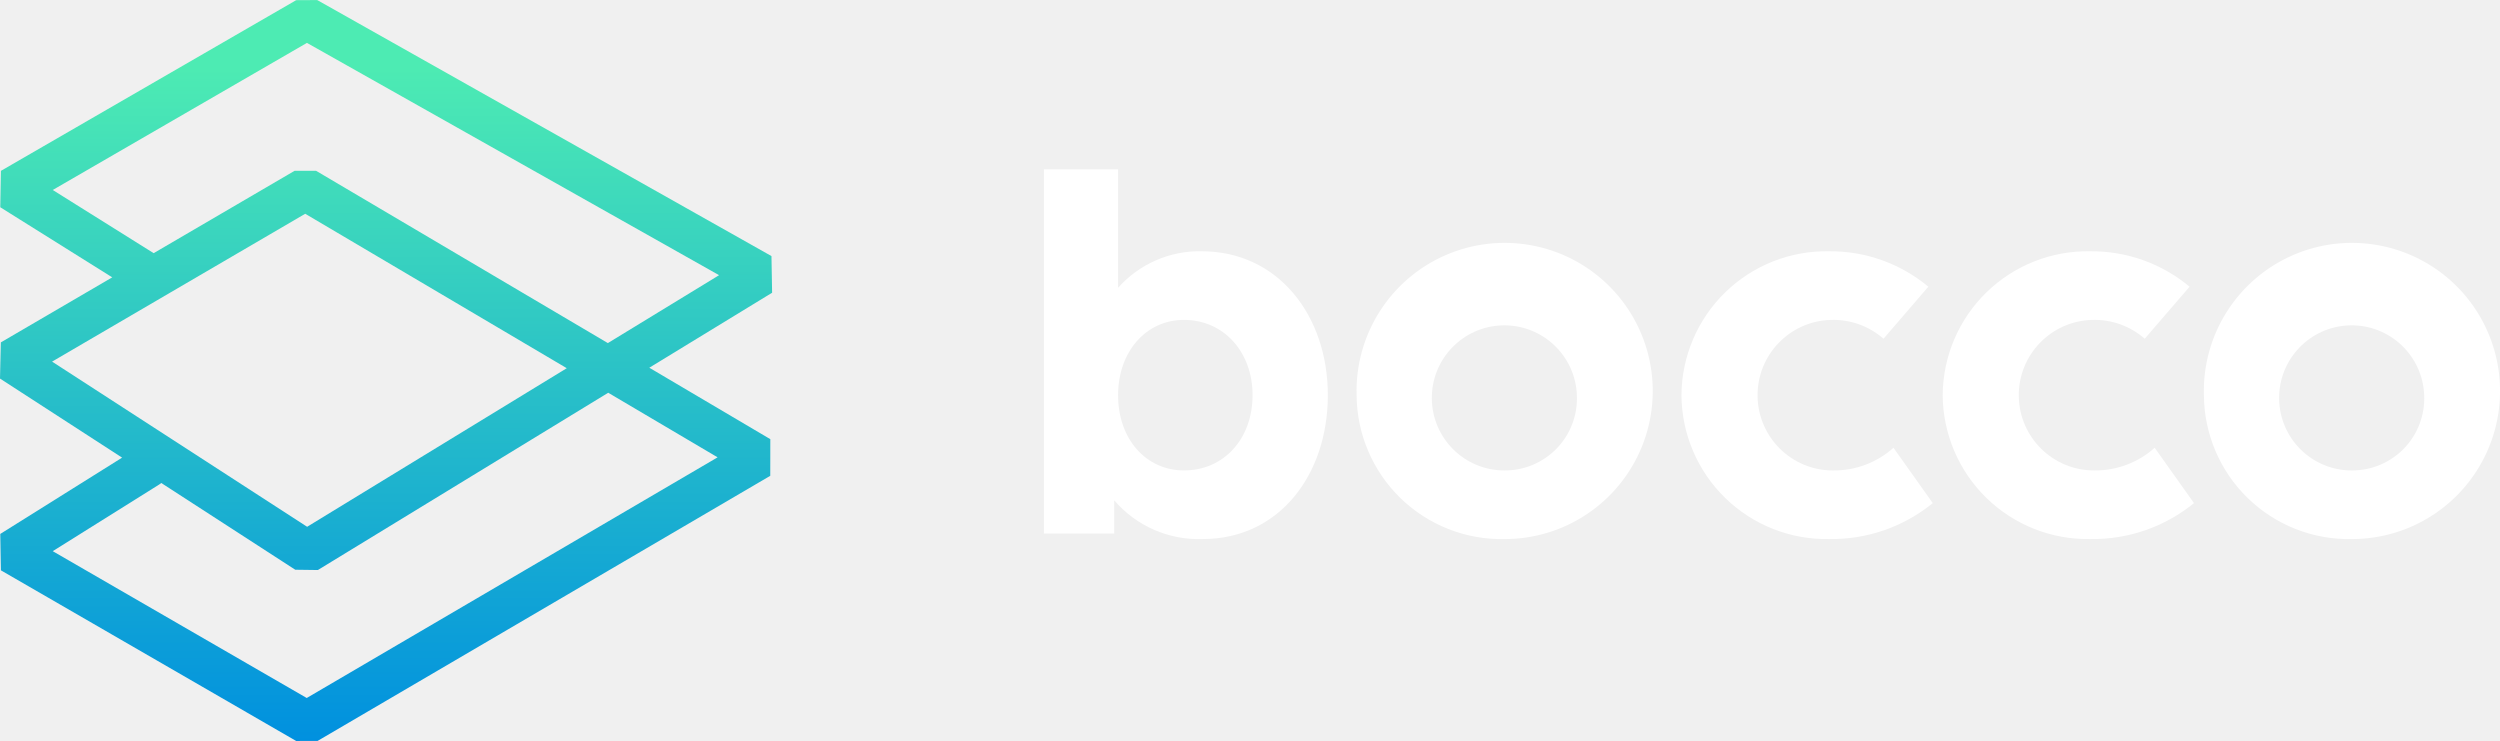
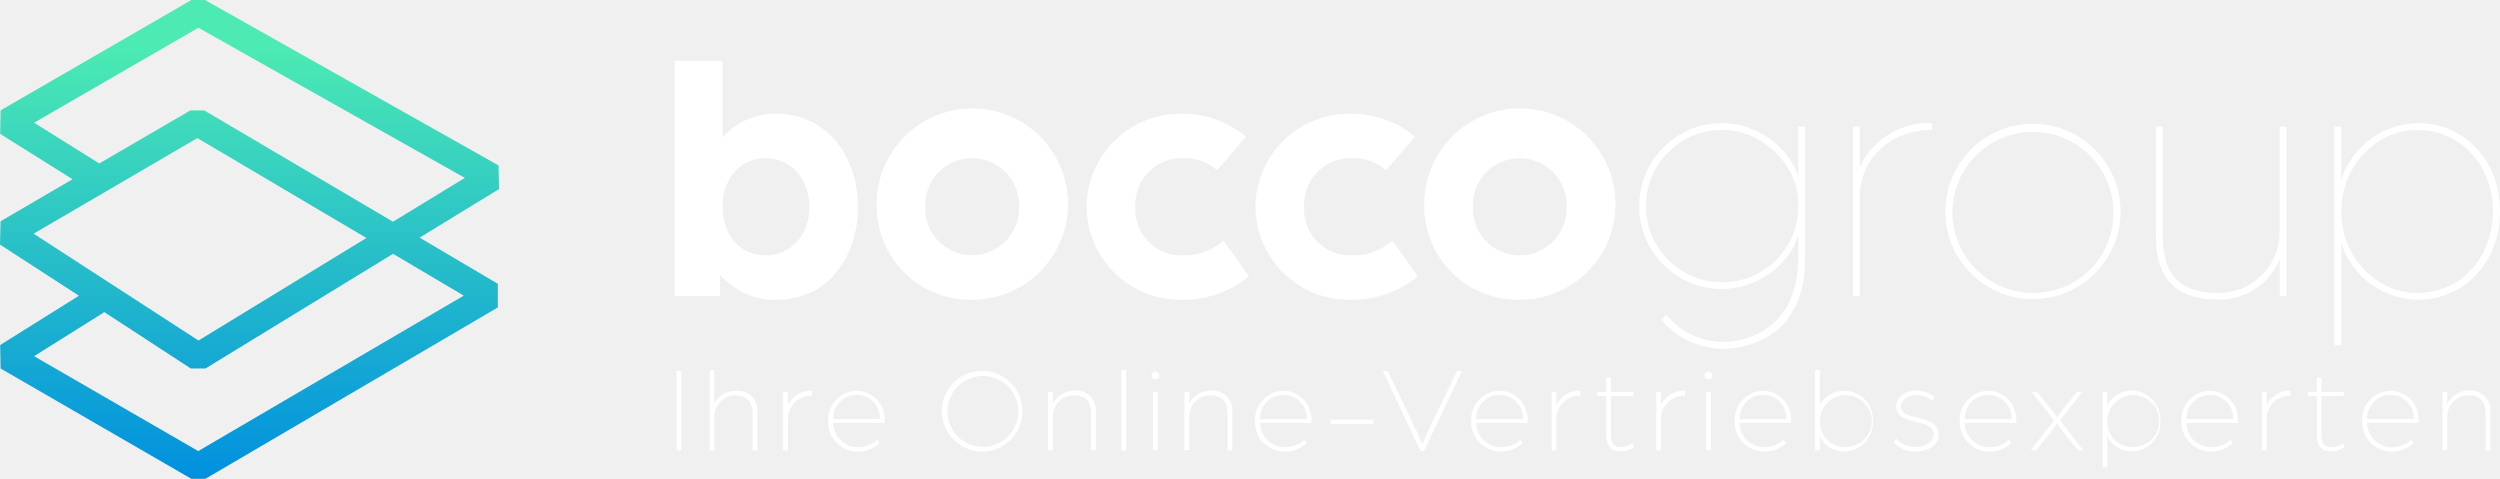
- <svg xmlns="http://www.w3.org/2000/svg" width="201.785" height="59.807" viewBox="0 0 201.785 59.807">
+ <svg xmlns="http://www.w3.org/2000/svg" id="Full_color_signature" width="267.98" height="51.326" viewBox="0 0 267.98 51.326">
  <defs>
    <linearGradient id="linear-gradient" x1="0.5" y1="1" x2="0.5" gradientUnits="objectBoundingBox">
      <stop offset="0" stop-color="#0090df" />
-       <stop offset="0.906" stop-color="#4debb3" />
+       <stop offset="0.91" stop-color="#4debb3" />
    </linearGradient>
  </defs>
-   <g id="Group_409" data-name="Group 409" transform="translate(-938.17 -499.566)">
-     <g id="Group_409-2" data-name="Group 409" transform="translate(1022.429 513.235)">
-       <path id="Path_3230" data-name="Path 3230" d="M1361.463,594.029v2.68h-5.673V567.316h5.986v9.56a8.79,8.79,0,0,1,6.745-2.949c6.164,0,10.185,5.182,10.185,11.615s-3.931,11.614-10.1,11.614A8.983,8.983,0,0,1,1361.463,594.029Zm11.168-8.487c0-3.484-2.323-6.075-5.539-6.075-3.082,0-5.316,2.591-5.316,6.075,0,3.574,2.278,6.075,5.316,6.075C1370.308,591.617,1372.631,589.071,1372.631,585.542Z" transform="translate(-1355.79 -567.316)" fill="#fff" />
-       <path id="Path_3231" data-name="Path 3231" d="M1480.879,611.7a11.954,11.954,0,1,1,11.927,11.614A11.691,11.691,0,0,1,1480.879,611.7Zm17.779,0a5.856,5.856,0,1,0-5.852,6.075A5.815,5.815,0,0,0,1498.658,611.7Z" transform="translate(-1455.641 -593.472)" fill="#fff" />
-       <path id="Path_3232" data-name="Path 3232" d="M1610.838,611.7a11.691,11.691,0,0,1,11.927-11.615,12.331,12.331,0,0,1,8,2.859l-3.618,4.2a6.133,6.133,0,0,0-4.244-1.519,6.076,6.076,0,0,0,.179,12.15,7.188,7.188,0,0,0,4.869-1.831l3.172,4.467a12.9,12.9,0,0,1-8.353,2.9A11.69,11.69,0,0,1,1610.838,611.7Z" transform="translate(-1559.38 -593.472)" fill="#fff" />
-       <path id="Path_3233" data-name="Path 3233" d="M1715.339,611.7a11.691,11.691,0,0,1,11.927-11.615,12.331,12.331,0,0,1,8,2.859l-3.619,4.2a6.133,6.133,0,0,0-4.244-1.519,6.076,6.076,0,0,0,.178,12.15,7.188,7.188,0,0,0,4.869-1.831l3.172,4.467a12.9,12.9,0,0,1-8.353,2.9A11.691,11.691,0,0,1,1715.339,611.7Z" transform="translate(-1642.796 -593.472)" fill="#fff" />
-       <path id="Path_3234" data-name="Path 3234" d="M1819.841,611.7a11.954,11.954,0,1,1,11.927,11.614A11.691,11.691,0,0,1,1819.841,611.7Zm17.779,0a5.856,5.856,0,1,0-5.852,6.075A5.815,5.815,0,0,0,1837.62,611.7Z" transform="translate(-1726.214 -593.472)" fill="#fff" />
-     </g>
-     <g id="Group_410" data-name="Group 410" transform="translate(938.17 499.566)">
-       <path id="Path_3235" data-name="Path 3235" d="M962.075,559.373,938.244,545.6l-.052-2.938,9.833-6.158-9.855-6.382.068-2.921,8.99-5.249-9.036-5.658.052-2.938,23.831-13.776,1.7-.009,36.663,20.664.052,2.958-9.912,6.053,9.768,5.768-.005,2.956-36.54,21.4Zm-19.648-15.32,20.5,11.851,33.163-19.425-8.829-5.213-23.434,14.309L962,545.551l-10.812-7a1.8,1.8,0,0,1-.178.128Zm-.053-15.3,20.586,13.332,20.955-12.8-21.11-12.465Zm19.572-15.4,1.737,0,23.549,13.905,8.977-5.481-33.265-18.749L942.427,514.9l8.145,5.1Z" transform="translate(-938.17 -499.566)" fill="url(#linear-gradient)" />
-     </g>
-   </g>
+   <path id="Path_3295" data-name="Path 3295" d="M20.514,51.326.063,39.5.02,36.981,8.458,31.7,0,26.218l.06-2.5,7.712-4.507L.02,14.353.063,11.83,20.514,0h1.46L53.441,17.733l.044,2.539-8.505,5.2,8.382,4.947v2.539L22.021,51.322ZM3.654,38.179,21.248,48.351l28.46-16.662L42.13,27.206,22.021,39.5H20.454l-9.279-6.05c-.052.04-.1.075-.155.111ZM3.606,25.048,21.275,36.5l18-10.989L21.156,14.8Zm16.8-13.214h1.488L42.126,23.767l7.7-4.7L21.264,2.975,3.654,13.155l6.99,4.364Z" fill="url(#linear-gradient)" />
+   <path id="Path_3296" data-name="Path 3296" d="M187.152,39.376v2.285H182.28V16.45h5.137v8.2a7.537,7.537,0,0,1,5.788-2.531c5.292,0,8.728,4.447,8.728,9.969s-3.36,9.965-8.656,9.965A7.7,7.7,0,0,1,187.152,39.376Zm9.584-7.284c0-2.991-1.984-5.217-4.761-5.217-2.646,0-4.562,2.226-4.562,5.217,0,3.067,1.956,5.213,4.562,5.213C194.741,37.3,196.736,35.119,196.736,32.092Z" transform="translate(-109.968 -9.924)" fill="#fff" />
+   <path id="Path_3297" data-name="Path 3297" d="M236.88,40.719a10.259,10.259,0,1,1,10.235,9.965A10.039,10.039,0,0,1,236.88,40.719Zm15.257,0a5.03,5.03,0,1,0-10.053,0,5.029,5.029,0,1,0,10.053,0Z" transform="translate(-142.908 -18.551)" fill="#fff" />
+   <path id="Path_3298" data-name="Path 3298" d="M293.61,40.719a10.036,10.036,0,0,1,10.235-9.969,10.572,10.572,0,0,1,6.863,2.456L307.6,36.8a5.264,5.264,0,0,0-3.642-1.305,5,5,0,0,0-5.137,5.217,4.967,4.967,0,0,0,5.288,5.213,6.184,6.184,0,0,0,4.181-1.587l2.721,3.832a11.072,11.072,0,0,1-7.168,2.515A10.028,10.028,0,0,1,293.61,40.719Z" transform="translate(-177.133 -18.551)" fill="#fff" />
+   <path id="Path_3299" data-name="Path 3299" d="M339.22,40.719a10.036,10.036,0,0,1,10.235-9.969,10.564,10.564,0,0,1,6.863,2.456L353.212,36.8a5.26,5.26,0,0,0-3.642-1.305,5,5,0,0,0-5.137,5.217,4.968,4.968,0,0,0,5.292,5.213,6.173,6.173,0,0,0,4.177-1.587l2.721,3.832a11.073,11.073,0,0,1-7.177,2.515A10.029,10.029,0,0,1,339.22,40.719Z" transform="translate(-204.649 -18.551)" fill="#fff" />
+   <path id="Path_3300" data-name="Path 3300" d="M384.83,40.719a10.259,10.259,0,1,1,10.235,9.965A10.039,10.039,0,0,1,384.83,40.719Zm15.257,0a5.02,5.02,0,1,0-10.033,0,5.02,5.02,0,1,0,10.033,0Z" transform="translate(-232.165 -18.551)" fill="#fff" />
+   <path id="Path_3301" data-name="Path 3301" d="M445.339,54.344l.536-.536a7.934,7.934,0,0,0,6.137,2.912c1.722,0,8.01-.881,8.01-9.045V45.22c-.841,3.106-4.328,5.828-8.164,5.828a8.894,8.894,0,1,1,0-17.788c3.832,0,7.323,2.721,8.164,5.828V33.644h.73V47.791c0,8.93-6.978,9.66-8.779,9.66a8.668,8.668,0,0,1-6.629-3.106Zm14.678-12.536c0-3.967-3.757-7.819-8.164-7.819a8.166,8.166,0,0,0,0,16.332,8.138,8.138,0,0,0,8.168-8.513Z" transform="translate(-267.257 -20.065)" fill="#fff" />
+   <path id="Path_3302" data-name="Path 3302" d="M500.7,33.645h.726v4.332a8.145,8.145,0,0,1,7.744-4.717v.73c-4.673,0-7.744,3.3-7.744,7.141V51.8H500.7Z" transform="translate(-302.068 -20.065)" fill="#fff" />
+   <path id="Path_3303" data-name="Path 3303" d="M525.628,42.844a9.393,9.393,0,1,1,9.393,9.394,9.391,9.391,0,0,1-9.393-9.394Zm18.018,0a8.627,8.627,0,1,0-8.624,8.728A8.535,8.535,0,0,0,543.647,42.844Z" transform="translate(-317.107 -20.18)" fill="#fff" />
+   <path id="Path_3304" data-name="Path 3304" d="M582.55,46.076V34.23h.73V46.076c0,4.292,2.182,5.978,5.9,5.978a6.526,6.526,0,0,0,6.629-6.347V34.23h.73V52.387h-.722V48.42a6.93,6.93,0,0,1-6.629,4.332C585.311,52.784,582.55,51.058,582.55,46.076Z" transform="translate(-351.448 -20.651)" fill="#fff" />
+   <path id="Path_3305" data-name="Path 3305" d="M630.77,33.645h.73v5.713a8.747,8.747,0,0,1,8.164-6.1c5.1,0,8.855,4.066,8.855,9.469s-3.773,9.469-8.855,9.469a8.728,8.728,0,0,1-8.164-6.093V57.066h-.73Zm16.983,9.085c0-5.022-3.491-8.728-8.089-8.728-4.487,0-8.164,3.912-8.164,8.728s3.677,8.728,8.164,8.728C644.262,51.469,647.753,47.752,647.753,42.729Z" transform="translate(-380.538 -20.065)" fill="#fff" />
+   <path id="Path_3306" data-name="Path 3306" d="M182.82,100.28h.524v8.486h-.524Z" transform="translate(-110.294 -60.498)" fill="#fff" />
+   <path id="Path_3307" data-name="Path 3307" d="M191.766,100h.48v3.614a2.527,2.527,0,0,1,2.333-1.385,2.081,2.081,0,0,1,2.277,2.38v4.007h-.5v-3.939c0-1.325-.655-1.964-1.884-1.964a2.269,2.269,0,0,0-2.229,2.206V108.6h-.5Z" transform="translate(-115.681 -60.329)" fill="#fff" />
+   <path id="Path_3308" data-name="Path 3308" d="M211.62,105.7h.5v1.424a2.7,2.7,0,0,1,2.579-1.555v.524a2.5,2.5,0,0,0-2.579,2.551v3.313h-.5Z" transform="translate(-127.669 -63.685)" fill="#fff" />
+   <path id="Path_3309" data-name="Path 3309" d="M223.767,108.827a3.119,3.119,0,0,1,3.063-3.257,3.056,3.056,0,0,1,2.987,3.245v.21h-5.526a2.662,2.662,0,0,0,2.642,2.606,2.991,2.991,0,0,0,2.083-.793l.262.365a3.483,3.483,0,0,1-2.345.9,3.174,3.174,0,0,1-3.166-3.281Zm5.554-.206a2.509,2.509,0,1,0-5.014,0Z" transform="translate(-134.996 -63.69)" fill="#fff" />
+   <path id="Path_3310" data-name="Path 3310" d="M254.49,104.364a4.324,4.324,0,1,1,1.266,3.1,4.364,4.364,0,0,1-1.266-3.1Zm8.2,0a3.8,3.8,0,1,0-1.1,2.744A3.824,3.824,0,0,0,262.686,104.364Z" transform="translate(-153.531 -60.329)" fill="#fff" />
+   <path id="Path_3311" data-name="Path 3311" d="M283.2,105.7h.5v1.254a2.535,2.535,0,0,1,2.333-1.385,2.083,2.083,0,0,1,2.277,2.38v4.007h-.5v-3.939c0-1.325-.643-1.964-1.872-1.964a2.285,2.285,0,0,0-2.241,2.226v3.677h-.5Z" transform="translate(-170.852 -63.688)" fill="#fff" />
+   <path id="Path_3312" data-name="Path 3312" d="M303,100h.5v8.616H303Z" transform="translate(-182.797 -60.329)" fill="#fff" />
+   <path id="Path_3313" data-name="Path 3313" d="M311.149,100.837a.4.4,0,0,1,.4-.4.409.409,0,1,1,0,.817.4.4,0,0,1-.4-.42Zm.159,1.769h.5v6.256h-.5Z" transform="translate(-187.713 -60.595)" fill="#fff" />
+   <path id="Path_3314" data-name="Path 3314" d="M320.06,105.7h.5v1.254a2.535,2.535,0,0,1,2.333-1.385,2.083,2.083,0,0,1,2.277,2.38v4.007h-.5v-3.939c0-1.325-.643-1.964-1.872-1.964a2.285,2.285,0,0,0-2.241,2.226v3.677h-.5Z" transform="translate(-193.09 -63.688)" fill="#fff" />
+   <path id="Path_3315" data-name="Path 3315" d="M339.1,108.827a3.121,3.121,0,0,1,3.063-3.257,3.059,3.059,0,0,1,2.987,3.245v.21h-5.514a2.662,2.662,0,0,0,2.646,2.606,3,3,0,0,0,2.083-.793l.262.365a3.5,3.5,0,0,1-2.345.9,3.174,3.174,0,0,1-3.182-3.281Zm5.554-.206a2.509,2.509,0,1,0-5.014,0Z" transform="translate(-204.573 -63.69)" fill="#fff" />
+   <path id="Path_3316" data-name="Path 3316" d="M359.56,113.39h4.6v.472h-4.6Z" transform="translate(-216.92 -68.407)" fill="#fff" />
+   <path id="Path_3317" data-name="Path 3317" d="M373.65,100.28h.536l3.273,6.823c.159.329.421,1.047.421,1.047s.274-.706.428-1.047l3.277-6.823h.547l-4.058,8.553h-.4Z" transform="translate(-225.42 -60.498)" fill="#fff" />
+   <path id="Path_3318" data-name="Path 3318" d="M397.508,108.827a3.121,3.121,0,0,1,3.063-3.257,3.059,3.059,0,0,1,2.987,3.245v.21h-5.514a2.662,2.662,0,0,0,2.646,2.606,3,3,0,0,0,2.083-.793l.262.365a3.5,3.5,0,0,1-2.356.885,3.174,3.174,0,0,1-3.17-3.261Zm5.554-.206a2.509,2.509,0,1,0-5.014,0Z" transform="translate(-239.813 -63.69)" fill="#fff" />
+   <path id="Path_3319" data-name="Path 3319" d="M419.26,105.7h.5v1.424a2.706,2.706,0,0,1,2.579-1.555v.524a2.5,2.5,0,0,0-2.579,2.551v3.313h-.5Z" transform="translate(-252.936 -63.685)" fill="#fff" />
+   <path id="Path_3320" data-name="Path 3320" d="M432.546,108.071v-4.106h-.956v-.436h.956v-1.5l.5-.063v1.559h2.412v.436h-2.412v4.126c0,1.075.432,1.361,1.1,1.361a2.09,2.09,0,0,0,1.19-.4l.194.4a2.44,2.44,0,0,1-1.373.456C433.268,109.916,432.546,109.563,432.546,108.071Z" transform="translate(-260.375 -61.518)" fill="#fff" />
+   <path id="Path_3321" data-name="Path 3321" d="M447.54,105.7h.5v1.424a2.709,2.709,0,0,1,2.579-1.555v.524a2.5,2.5,0,0,0-2.579,2.551v3.313h-.5Z" transform="translate(-269.997 -63.685)" fill="#fff" />
+   <path id="Path_3322" data-name="Path 3322" d="M460.609,100.837a.4.4,0,0,1,.4-.4.409.409,0,1,1,0,.817.4.4,0,0,1-.4-.42Zm.155,1.769h.5v6.256h-.5Z" transform="translate(-277.881 -60.595)" fill="#fff" />
+   <path id="Path_3323" data-name="Path 3323" d="M468.717,108.827a3.122,3.122,0,0,1,3.067-3.257,3.053,3.053,0,0,1,2.983,3.245v.21h-5.542a2.666,2.666,0,0,0,2.646,2.606,3,3,0,0,0,2.083-.793l.262.365a3.491,3.491,0,0,1-2.345.9,3.174,3.174,0,0,1-3.154-3.281Zm5.554-.206a2.509,2.509,0,1,0-5.014,0Z" transform="translate(-282.772 -63.69)" fill="#fff" />
+   <path id="Path_3324" data-name="Path 3324" d="M496.651,105.467a3.1,3.1,0,0,1-3.09,3.261,2.86,2.86,0,0,1-2.594-1.634v1.5h-.5V100h.5v3.8a2.884,2.884,0,0,1,2.594-1.587A3.083,3.083,0,0,1,496.651,105.467Zm-3.13,2.777a2.786,2.786,0,1,0-2.555-2.777A2.653,2.653,0,0,0,493.521,108.244Z" transform="translate(-295.897 -60.329)" fill="#fff" />
+   <path id="Path_3325" data-name="Path 3325" d="M511.69,111.084l.25-.4a2.63,2.63,0,0,0,2.095.9c1.19,0,1.948-.6,1.948-1.321,0-.893-.9-1.115-1.805-1.337-1.127-.262-2.225-.551-2.225-1.7,0-1.035,1.1-1.674,2.107-1.674a2.947,2.947,0,0,1,2,.706l-.234.4a2.623,2.623,0,0,0-1.769-.615c-.849,0-1.587.524-1.587,1.19,0,.837.9,1.035,1.817,1.23,1.1.25,2.214.615,2.214,1.809s-1.15,1.805-2.46,1.805a2.987,2.987,0,0,1-2.352-1Z" transform="translate(-308.698 -63.681)" fill="#fff" />
+   <path id="Path_3326" data-name="Path 3326" d="M529.537,108.827a3.121,3.121,0,0,1,3.063-3.257,3.059,3.059,0,0,1,2.987,3.245v.21h-5.514a2.662,2.662,0,0,0,2.646,2.606,3,3,0,0,0,2.083-.793l.262.365a3.5,3.5,0,0,1-2.344.9,3.174,3.174,0,0,1-3.182-3.281Zm5.554-.206a2.509,2.509,0,1,0-5.014,0Z" transform="translate(-319.464 -63.69)" fill="#fff" />
+   <path id="Path_3327" data-name="Path 3327" d="M551.181,108.951l-2.412-3.051h.615l1.888,2.38c.091.131.234.353.234.353a4,4,0,0,1,.234-.353l1.872-2.38h.6l-2.38,3.051,2.5,3.205h-.6l-1.984-2.487c-.1-.143-.246-.4-.246-.4a4.048,4.048,0,0,1-.238.4l-1.984,2.487h-.615Z" transform="translate(-331.008 -63.889)" fill="#fff" />
+   <path id="Path_3328" data-name="Path 3328" d="M574.331,108.8a3.1,3.1,0,0,1-3.09,3.261,2.856,2.856,0,0,1-2.59-1.634v3.313h-.5v-8.065h.484v1.44a2.9,2.9,0,0,1,2.606-1.587A3.111,3.111,0,0,1,574.331,108.8Zm-3.13,2.777a2.786,2.786,0,1,0-2.551-2.777A2.65,2.65,0,0,0,571.2,111.58Z" transform="translate(-342.76 -63.665)" fill="#fff" />
+   <path id="Path_3329" data-name="Path 3329" d="M589.437,108.827a3.119,3.119,0,0,1,3.063-3.257,3.053,3.053,0,0,1,2.983,3.245v.21h-5.522a2.662,2.662,0,0,0,2.642,2.606,2.991,2.991,0,0,0,2.083-.793l.262.365a3.483,3.483,0,0,1-2.345.9,3.174,3.174,0,0,1-3.166-3.281Zm5.554-.206a2.509,2.509,0,1,0-5.014,0Z" transform="translate(-355.602 -63.69)" fill="#fff" />
+   <path id="Path_3330" data-name="Path 3330" d="M611.18,105.7h.5v1.424a2.7,2.7,0,0,1,2.579-1.555v.524a2.5,2.5,0,0,0-2.579,2.551v3.313h-.5Z" transform="translate(-368.72 -63.685)" fill="#fff" />
+   <path id="Path_3331" data-name="Path 3331" d="M624.546,108.071v-4.106h-.956v-.436h.956v-1.5l.5-.063v1.559h2.408v.436h-2.408v4.126c0,1.075.432,1.361,1.1,1.361a2.075,2.075,0,0,0,1.19-.4l.2.4a2.468,2.468,0,0,1-1.4.464C625.24,109.916,624.546,109.563,624.546,108.071Z" transform="translate(-376.207 -61.518)" fill="#fff" />
+   <path id="Path_3332" data-name="Path 3332" d="M638.237,108.827a3.122,3.122,0,0,1,3.067-3.257,3.053,3.053,0,0,1,2.983,3.245v.21h-5.514a2.666,2.666,0,0,0,2.646,2.606,3,3,0,0,0,2.083-.793l.262.365a3.491,3.491,0,0,1-2.344.9,3.174,3.174,0,0,1-3.182-3.281Zm5.554-.206a2.509,2.509,0,1,0-5.014,0Z" transform="translate(-385.042 -63.69)" fill="#fff" />
+   <path id="Path_3333" data-name="Path 3333" d="M660,105.7h.5v1.254a2.535,2.535,0,0,1,2.332-1.385,2.083,2.083,0,0,1,2.277,2.38v4.007h-.5v-3.939c0-1.325-.643-1.964-1.873-1.964a2.285,2.285,0,0,0-2.241,2.226v3.677H660Z" transform="translate(-398.172 -63.688)" fill="#fff" />
</svg>
